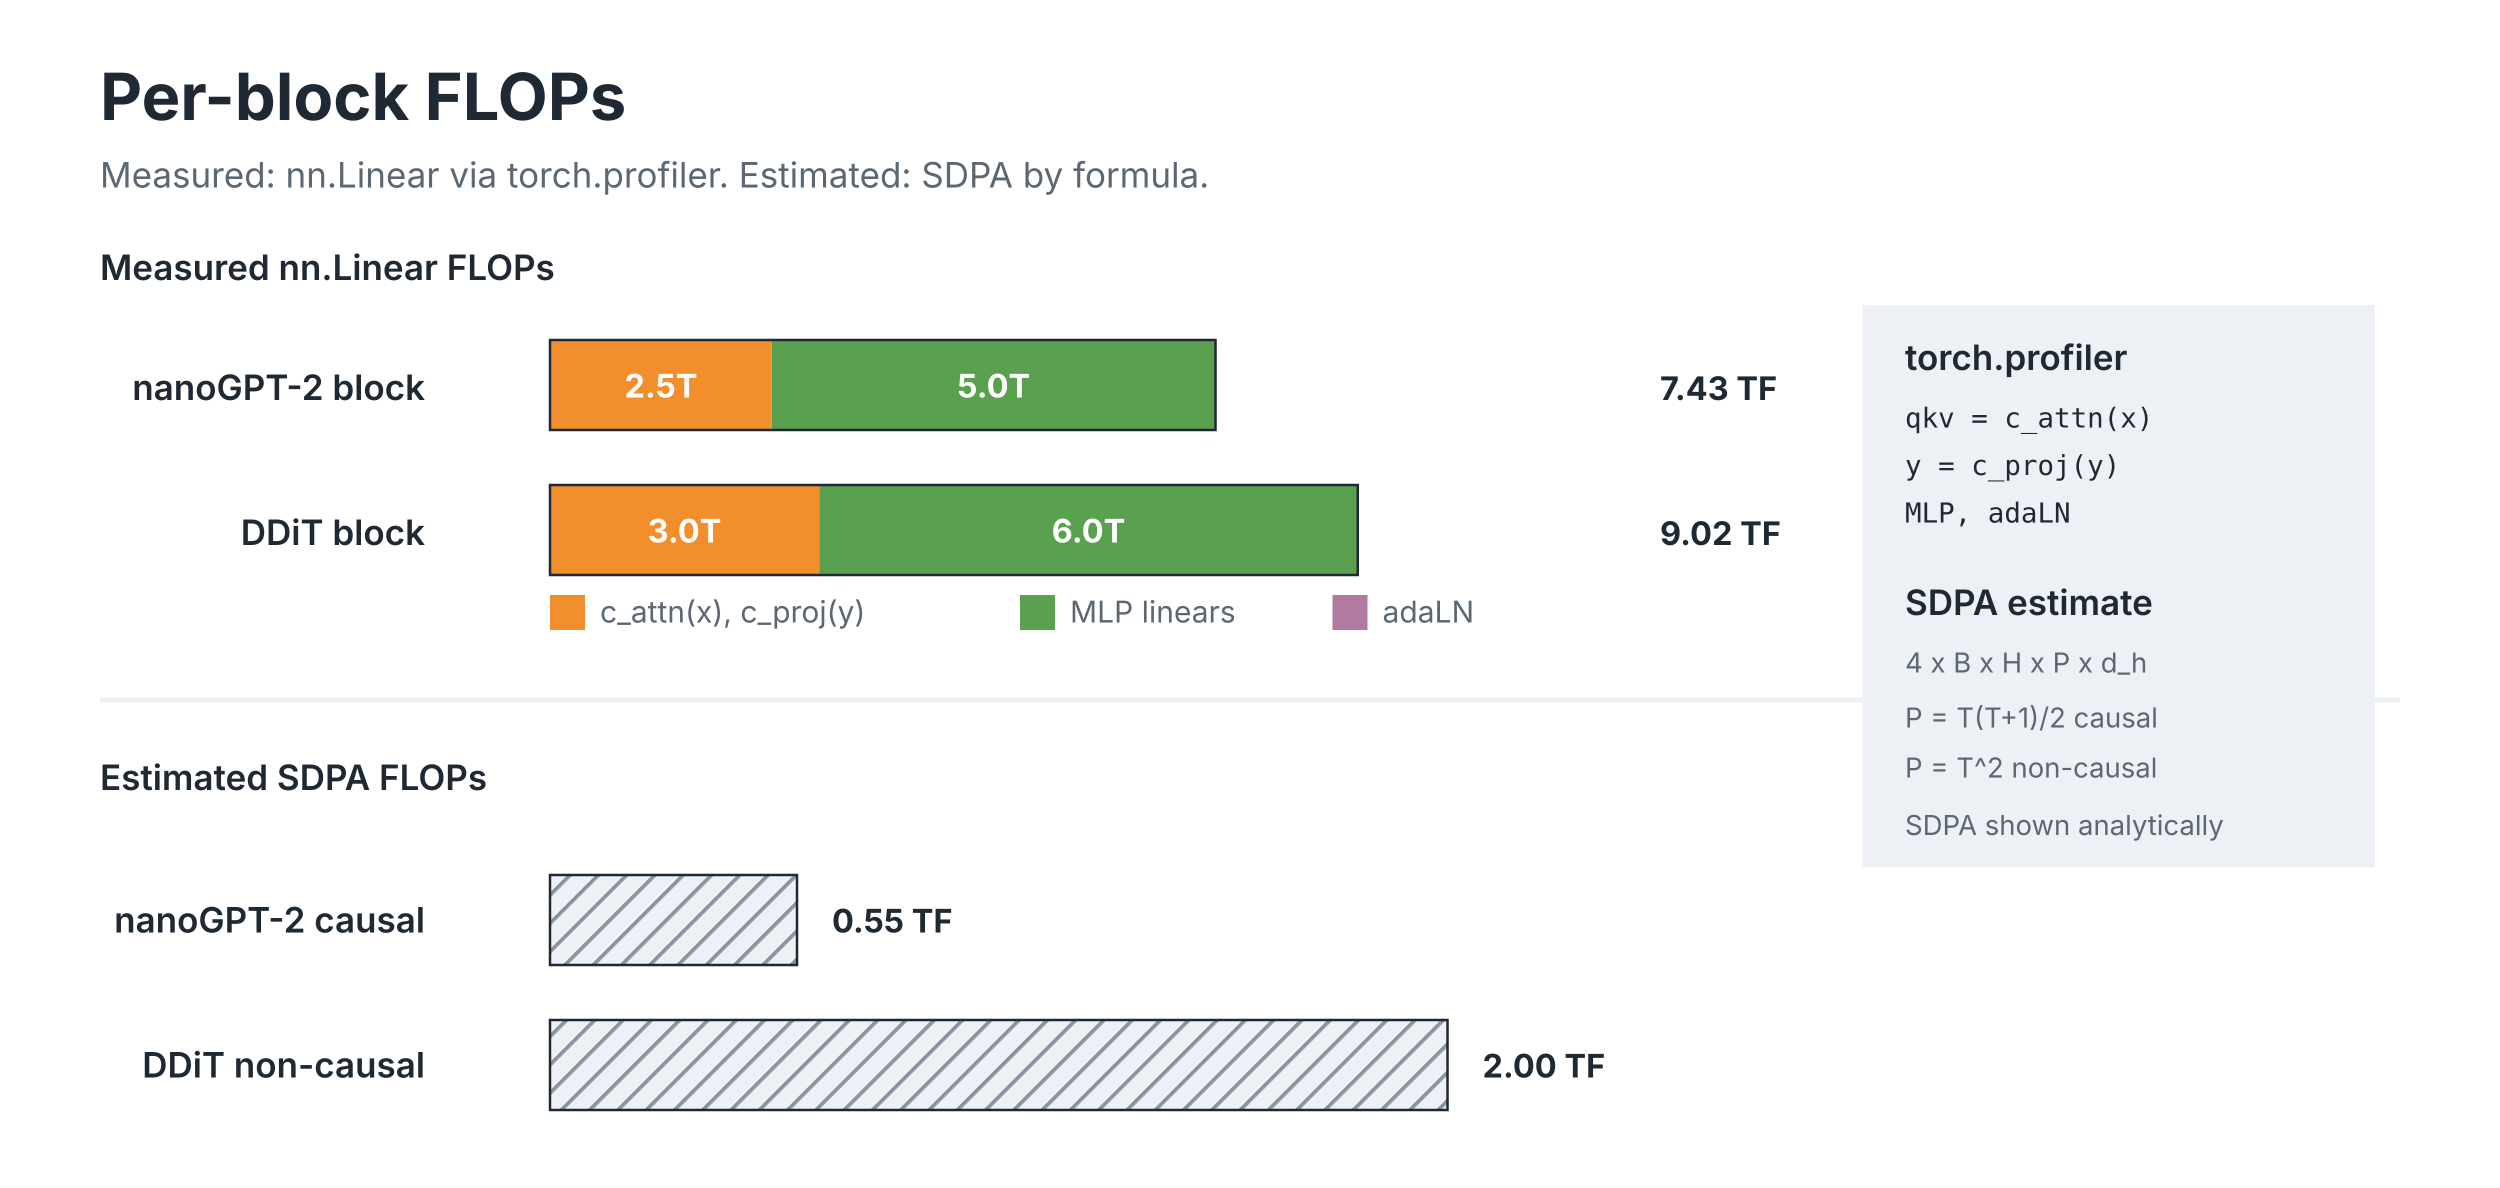
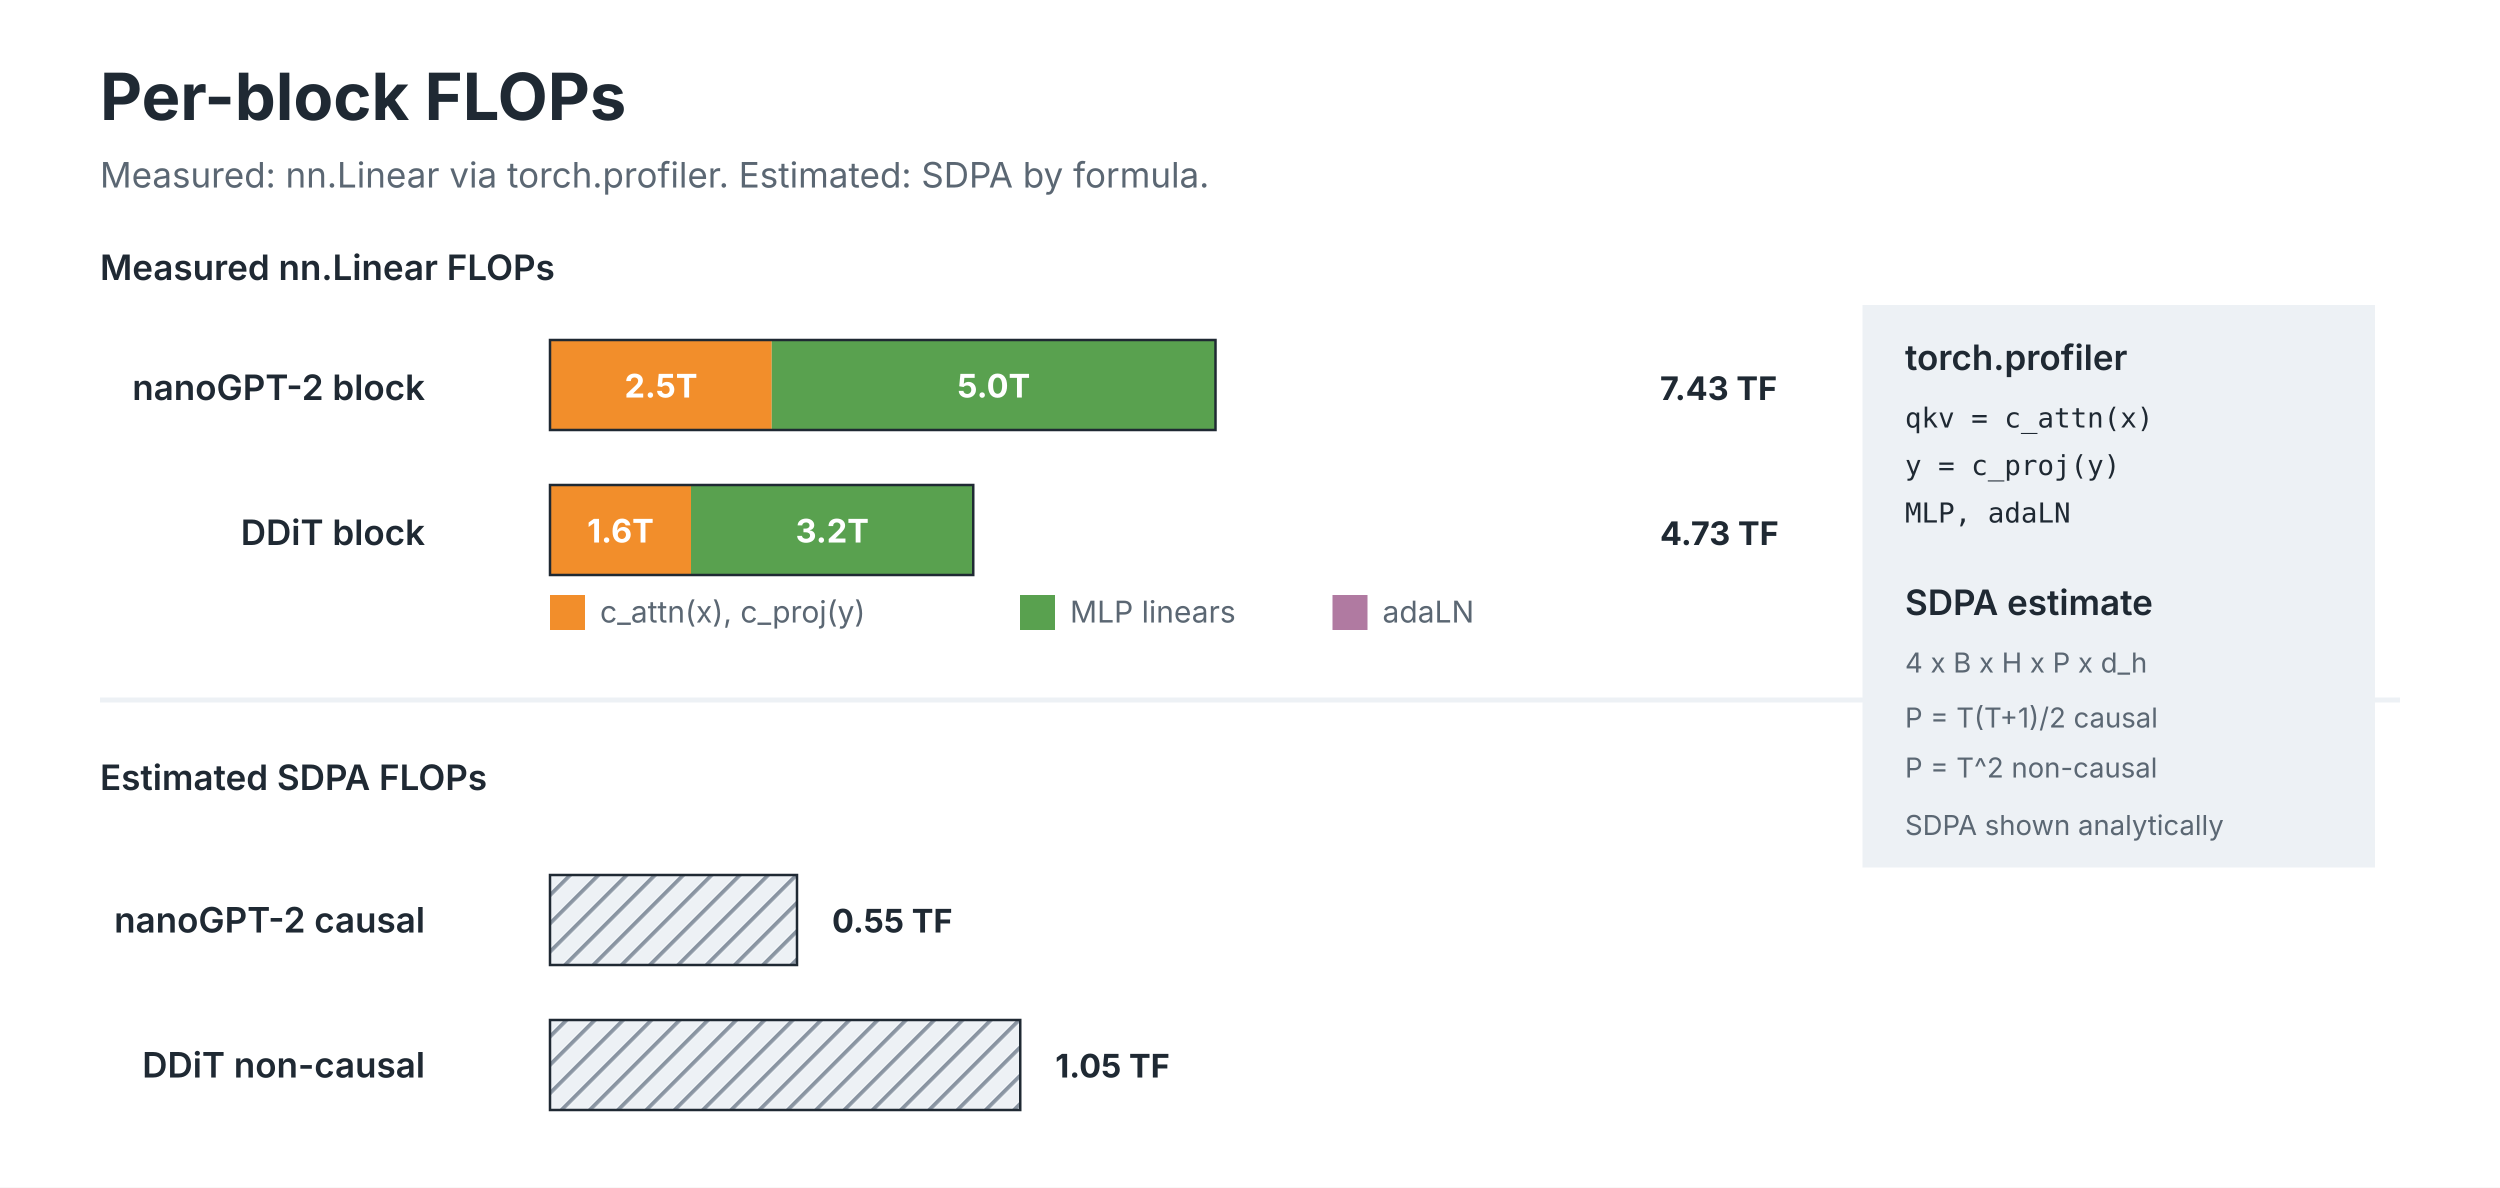
<svg xmlns="http://www.w3.org/2000/svg" width="1000" height="475" viewBox="0 0 1000 475" role="img">
  <defs>
    <style>
text { font-family: -apple-system, BlinkMacSystemFont, 'Segoe UI', sans-serif; fill: #1f2933; }
.title { font-size: 26px; font-weight: 700; }
.subtitle { font-size: 14px; fill: #5b6773; }
.label { font-size: 14px; font-weight: 600; }
.small { font-size: 12px; fill: #5b6773; }
.tiny { font-size: 11px; fill: #5b6773; }
.mono { font-size: 11px; font-family: ui-monospace, SFMono-Regular, Menlo, Consolas, monospace; fill: #1f2933; }
.value { font-size: 13px; font-weight: 650; }
</style>
    <pattern id="diag" width="8" height="8" patternUnits="userSpaceOnUse" patternTransform="rotate(45)">
      <rect width="8" height="8" fill="#edf1f5" />
      <line x1="0" y1="0" x2="0" y2="8" stroke="#8b96a3" stroke-width="3" />
    </pattern>
  </defs>
  <rect x="0" y="0" width="1000" height="475" fill="#ffffff" />
  <text x="40.0" y="48.0" text-anchor="start" class="title">Per-block FLOPs</text>
  <text x="40.0" y="75.0" text-anchor="start" class="subtitle">Measured: nn.Linear via torch.profiler. Estimated: SDPA by formula.</text>
  <text x="40.0" y="112.0" text-anchor="start" class="label">Measured nn.Linear FLOPs</text>
  <text x="170.0" y="160.0" text-anchor="end" class="label">nanoGPT-2 block</text>
  <rect x="220.0" y="136.0" width="88.7" height="36.0" fill="#f28e2b" />
  <text x="264.4" y="159.0" text-anchor="middle" class="value" style="fill: #ffffff">2.5T</text>
  <rect x="308.7" y="136.0" width="177.5" height="36.0" fill="#59a14f" />
  <text x="397.5" y="159.0" text-anchor="middle" class="value" style="fill: #ffffff">5.0T</text>
  <rect x="220.0" y="136.0" width="266.2" height="36.0" fill="none" stroke="#1f2933" />
  <text x="664.0" y="160.0" text-anchor="start" class="value">7.43 TF</text>
  <text x="170.0" y="218.0" text-anchor="end" class="label">DDiT block</text>
-   <rect x="220.0" y="194.0" width="107.7" height="36.0" fill="#f28e2b" />
-   <text x="273.8" y="217.0" text-anchor="middle" class="value" style="fill: #ffffff">3.0T</text>
-   <rect x="327.7" y="194.0" width="215.4" height="36.0" fill="#59a14f" />
-   <text x="435.4" y="217.0" text-anchor="middle" class="value" style="fill: #ffffff">6.0T</text>
-   <rect x="220.0" y="194.0" width="323.1" height="36.0" fill="none" stroke="#1f2933" />
-   <text x="664.0" y="218.0" text-anchor="start" class="value">9.02 TF</text>
+   <rect x="220.0" y="194.0" width="56.4" height="36.0" fill="#f28e2b" />
+   <text x="248.2" y="217.0" text-anchor="middle" class="value" style="fill: #ffffff">1.6T</text>
+   <rect x="276.4" y="194.0" width="112.9" height="36.0" fill="#59a14f" />
+   <text x="332.9" y="217.0" text-anchor="middle" class="value" style="fill: #ffffff">3.2T</text>
+   <rect x="220.0" y="194.0" width="169.3" height="36.0" fill="none" stroke="#1f2933" />
+   <text x="664.0" y="218.0" text-anchor="start" class="value">4.73 TF</text>
  <rect x="220.0" y="238.0" width="14.0" height="14.0" fill="#f28e2b" />
  <text x="240.0" y="249.0" text-anchor="start" class="small">c_attn(x), c_proj(y)</text>
  <rect x="408.0" y="238.0" width="14.0" height="14.0" fill="#59a14f" />
  <text x="428.0" y="249.0" text-anchor="start" class="small">MLP linears</text>
  <rect x="533.0" y="238.0" width="14.0" height="14.0" fill="#b07aa1" />
  <text x="553.0" y="249.0" text-anchor="start" class="small">adaLN</text>
  <line x1="40.0" y1="280.0" x2="960.0" y2="280.0" stroke="#edf1f5" stroke-width="2.0" />
  <text x="40.0" y="316.0" text-anchor="start" class="label">Estimated SDPA FLOPs</text>
  <text x="170.0" y="373.0" text-anchor="end" class="label">nanoGPT-2 causal</text>
  <rect x="220.0" y="350.0" width="98.8" height="36.0" fill="url(#diag)" stroke="#1f2933" />
  <text x="332.8" y="373.0" text-anchor="start" class="value">0.55 TF</text>
  <text x="170.0" y="431.0" text-anchor="end" class="label">DDiT non-causal</text>
-   <rect x="220.0" y="408.0" width="359.0" height="36.0" fill="url(#diag)" stroke="#1f2933" />
-   <text x="593.0" y="431.0" text-anchor="start" class="value">2.00 TF</text>
+   <rect x="220.0" y="408.0" width="188.1" height="36.0" fill="url(#diag)" stroke="#1f2933" />
+   <text x="422.1" y="431.0" text-anchor="start" class="value">1.05 TF</text>
  <rect x="745.0" y="122.0" width="205.0" height="225.0" fill="#edf1f5" />
  <text x="762.0" y="148.0" text-anchor="start" class="label">torch.profiler</text>
  <text x="762.0" y="171.0" text-anchor="start" class="mono">qkv = c_attn(x)</text>
  <text x="762.0" y="190.0" text-anchor="start" class="mono">y = c_proj(y)</text>
  <text x="762.0" y="209.0" text-anchor="start" class="mono">MLP, adaLN</text>
  <text x="762.0" y="246.0" text-anchor="start" class="label">SDPA estimate</text>
  <text x="762.0" y="269.0" text-anchor="start" class="tiny">4 x B x H x P x d_h</text>
  <text x="762.0" y="291.0" text-anchor="start" class="tiny">P = T(T+1)/2 causal</text>
  <text x="762.0" y="311.0" text-anchor="start" class="tiny">P = T^2 non-causal</text>
  <text x="762.0" y="334.0" text-anchor="start" class="tiny">SDPA shown analytically</text>
</svg>
